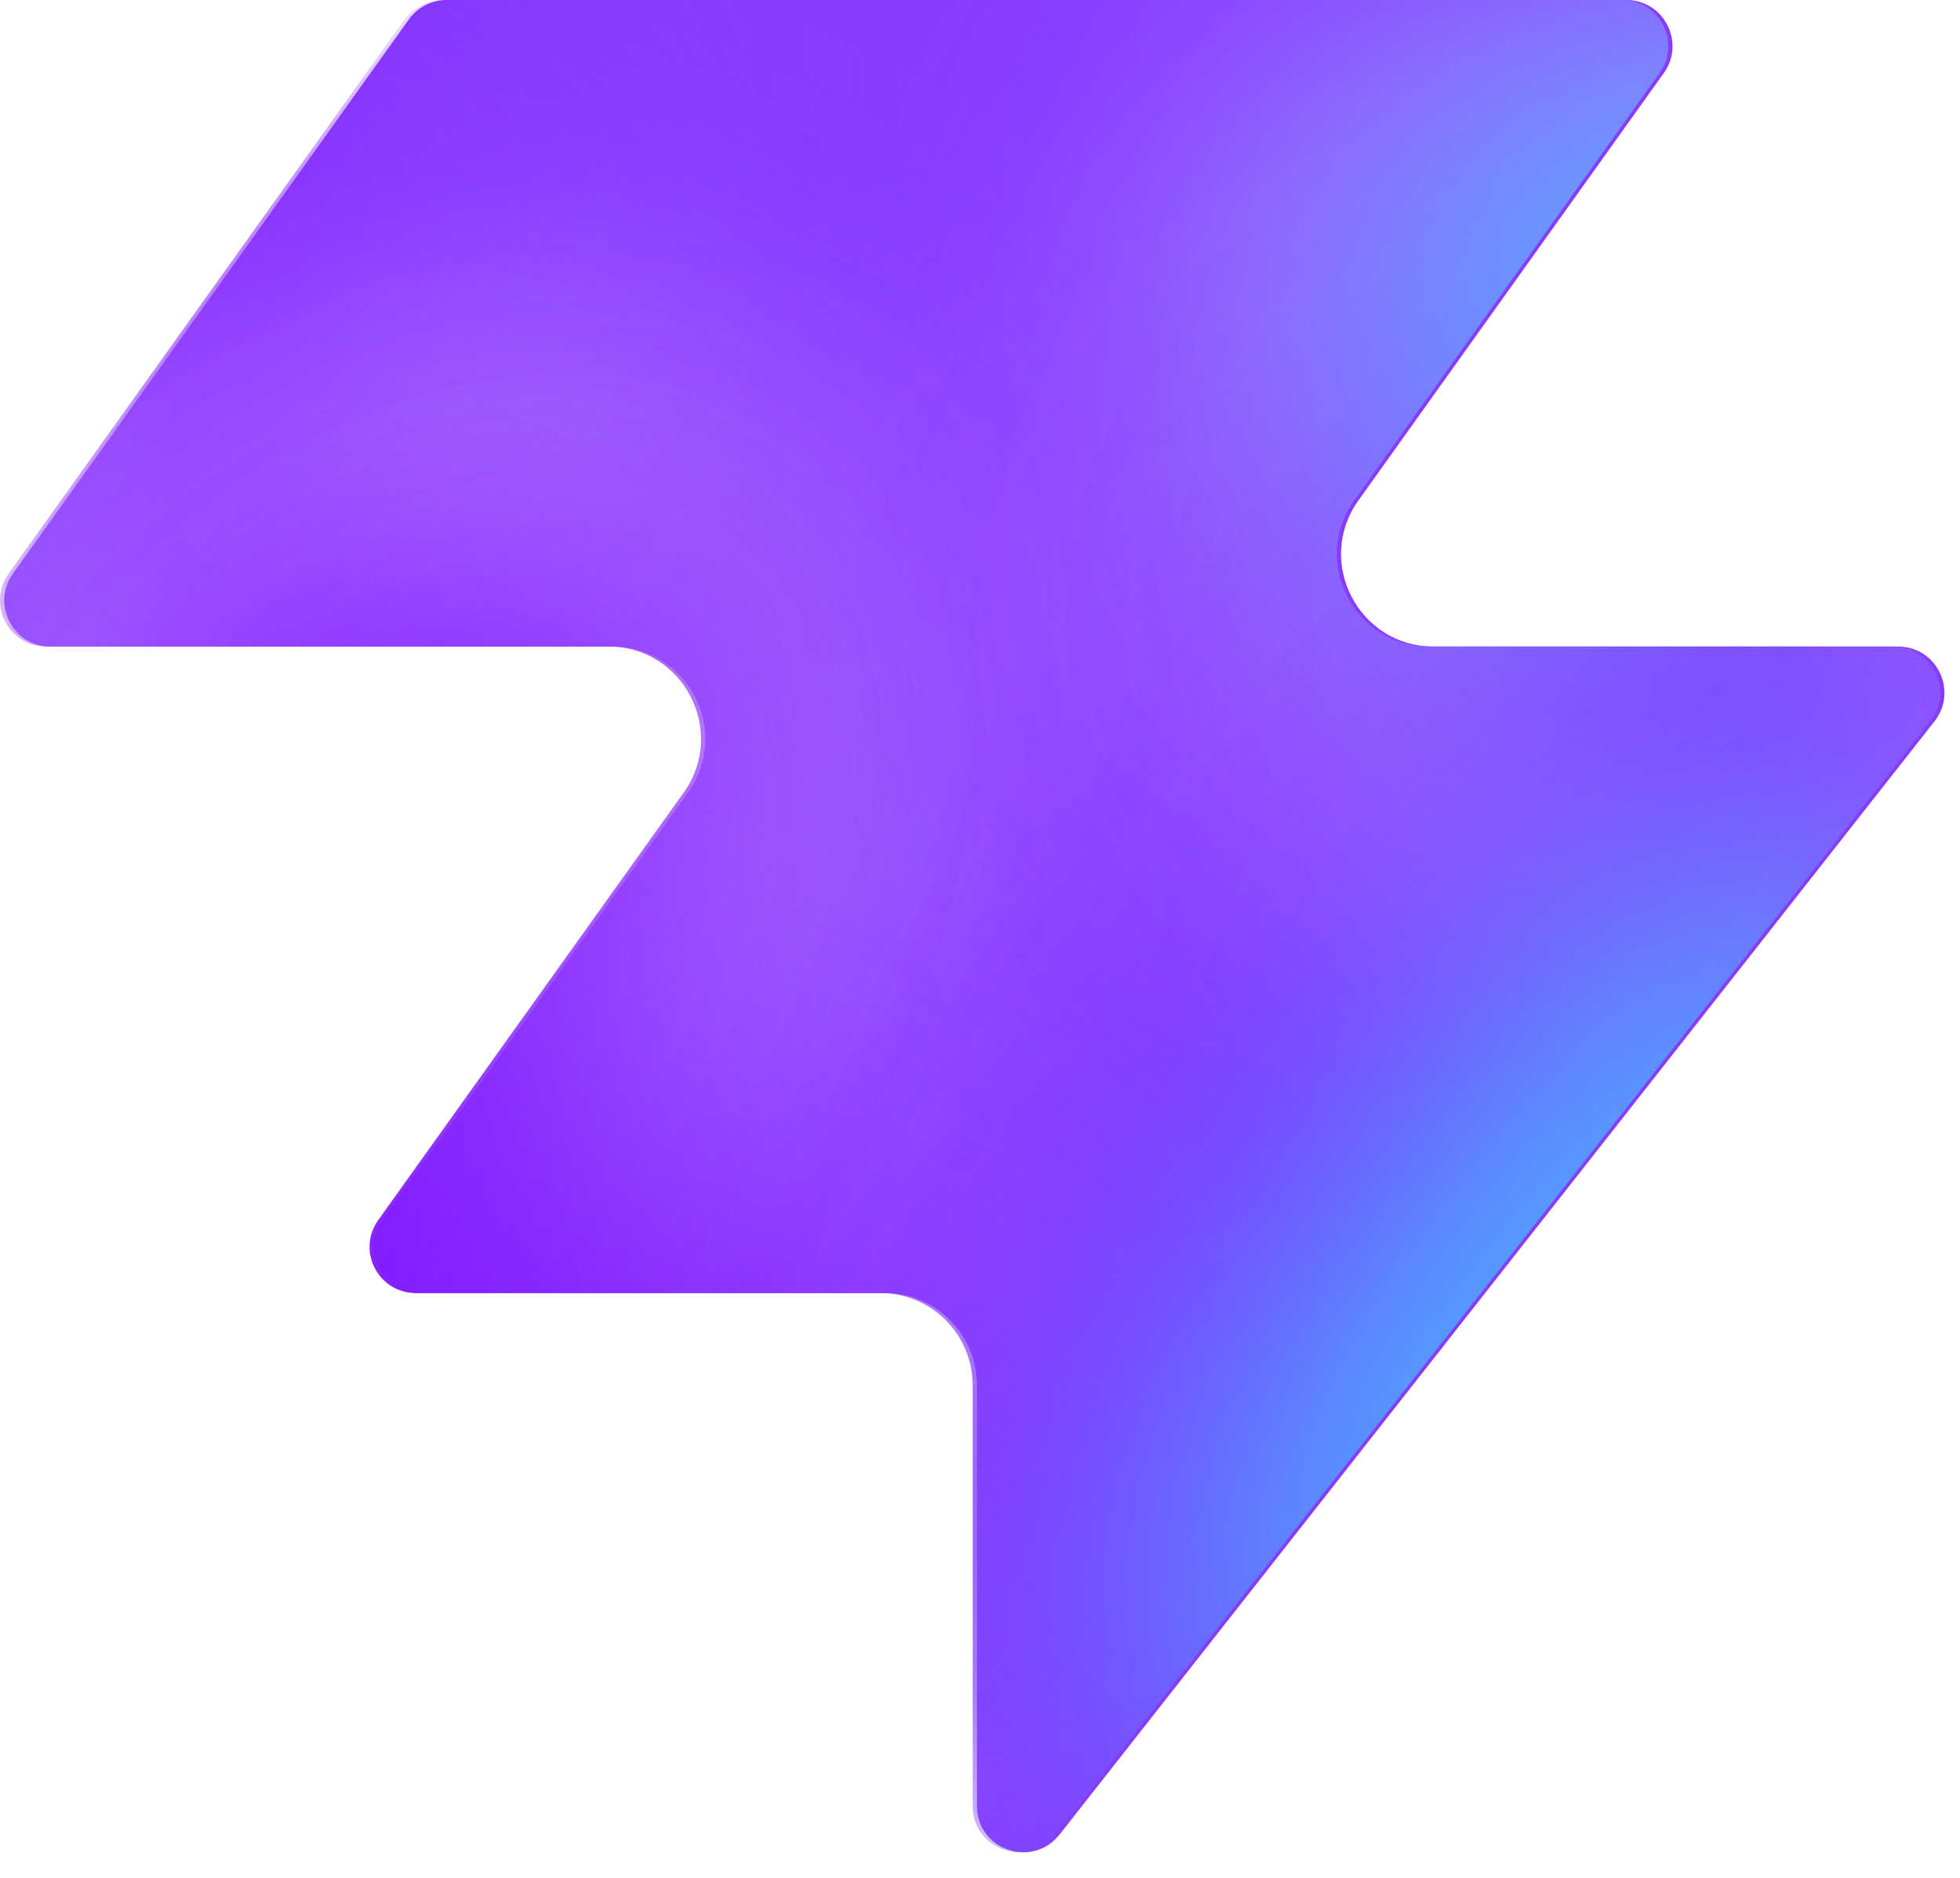
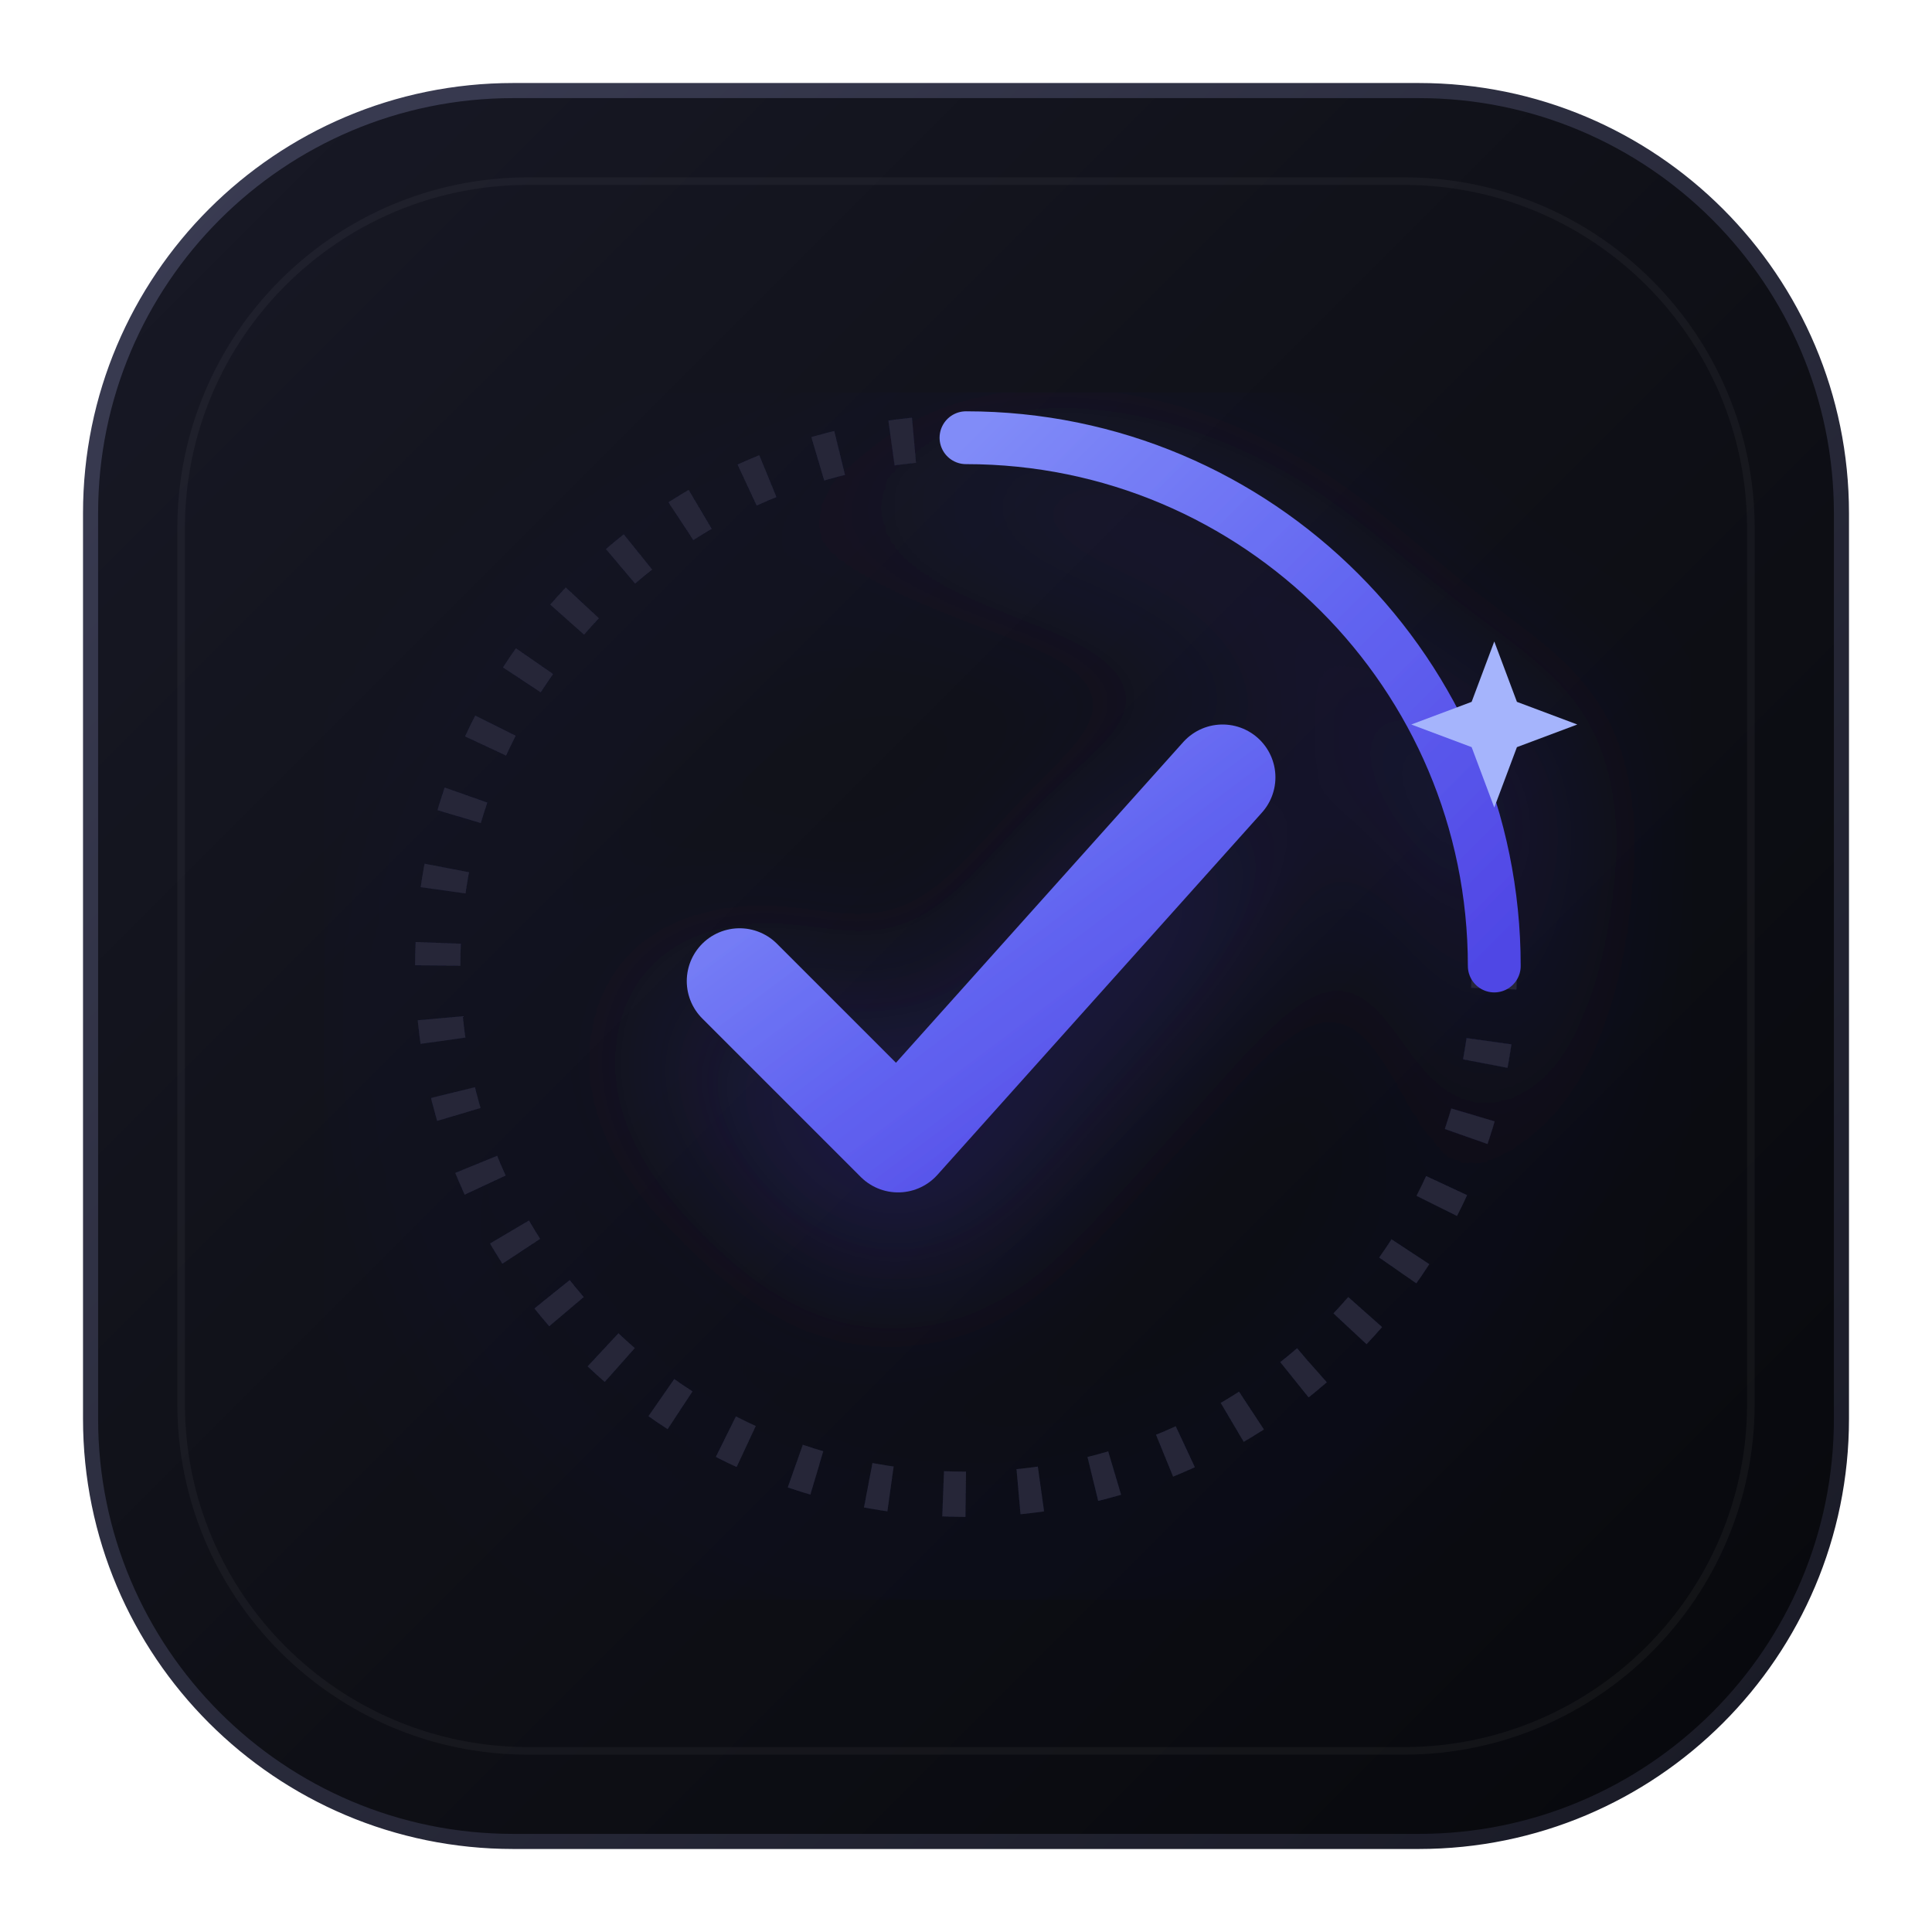
- <svg xmlns="http://www.w3.org/2000/svg" width="48" height="46" fill="none" viewBox="0 0 48 46">
-   <path fill="#863bff" d="M25.946 44.938c-.664.845-2.021.375-2.021-.698V33.937a2.26 2.26 0 0 0-2.262-2.262H10.287c-.92 0-1.456-1.04-.92-1.788l7.48-10.471c1.07-1.497 0-3.578-1.842-3.578H1.237c-.92 0-1.456-1.04-.92-1.788L10.013.474c.214-.297.556-.474.92-.474h28.894c.92 0 1.456 1.04.92 1.788l-7.48 10.471c-1.07 1.498 0 3.579 1.842 3.579h11.377c.943 0 1.473 1.088.89 1.83L25.947 44.94z" style="fill:#863bff;fill:color(display-p3 .525 .23 1);fill-opacity:1" />
-   <mask id="a" width="48" height="46" x="0" y="0" maskUnits="userSpaceOnUse" style="mask-type:alpha">
-     <path fill="#000" d="M25.842 44.938c-.664.844-2.021.375-2.021-.698V33.937a2.26 2.26 0 0 0-2.262-2.262H10.183c-.92 0-1.456-1.04-.92-1.788l7.48-10.471c1.07-1.498 0-3.579-1.842-3.579H1.133c-.92 0-1.456-1.04-.92-1.787L9.91.473c.214-.297.556-.474.92-.474h28.894c.92 0 1.456 1.04.92 1.788l-7.48 10.471c-1.07 1.498 0 3.578 1.842 3.578h11.377c.943 0 1.473 1.088.89 1.832L25.843 44.94z" style="fill:#000;fill-opacity:1" />
-   </mask>
-   <g mask="url(#a)">
-     <g filter="url(#b)">
-       <ellipse cx="5.508" cy="14.704" fill="#ede6ff" rx="5.508" ry="14.704" style="fill:#ede6ff;fill:color(display-p3 .927 .903 1);fill-opacity:1" transform="matrix(.00324 1 1 -.00324 -4.47 31.516)" />
-     </g>
-     <g filter="url(#c)">
-       <ellipse cx="10.399" cy="29.851" fill="#ede6ff" rx="10.399" ry="29.851" style="fill:#ede6ff;fill:color(display-p3 .927 .903 1);fill-opacity:1" transform="matrix(.00324 1 1 -.00324 -39.328 7.883)" />
-     </g>
-     <g filter="url(#d)">
-       <ellipse cx="5.508" cy="30.487" fill="#7e14ff" rx="5.508" ry="30.487" style="fill:#7e14ff;fill:color(display-p3 .492 .077 1);fill-opacity:1" transform="rotate(89.814 -25.913 -14.639)scale(1 -1)" />
-     </g>
-     <g filter="url(#e)">
-       <ellipse cx="5.508" cy="30.599" fill="#7e14ff" rx="5.508" ry="30.599" style="fill:#7e14ff;fill:color(display-p3 .492 .077 1);fill-opacity:1" transform="rotate(89.814 -32.644 -3.334)scale(1 -1)" />
-     </g>
-     <g filter="url(#f)">
-       <ellipse cx="5.508" cy="30.599" fill="#7e14ff" rx="5.508" ry="30.599" style="fill:#7e14ff;fill:color(display-p3 .492 .077 1);fill-opacity:1" transform="matrix(.00324 1 1 -.00324 -34.34 30.47)" />
-     </g>
-     <g filter="url(#g)">
-       <ellipse cx="14.072" cy="22.078" fill="#ede6ff" rx="14.072" ry="22.078" style="fill:#ede6ff;fill:color(display-p3 .927 .903 1);fill-opacity:1" transform="rotate(93.35 24.506 48.493)scale(-1 1)" />
-     </g>
-     <g filter="url(#h)">
-       <ellipse cx="3.47" cy="21.501" fill="#7e14ff" rx="3.47" ry="21.501" style="fill:#7e14ff;fill:color(display-p3 .492 .077 1);fill-opacity:1" transform="rotate(89.009 28.708 47.59)scale(-1 1)" />
-     </g>
-     <g filter="url(#i)">
-       <ellipse cx="3.47" cy="21.501" fill="#7e14ff" rx="3.47" ry="21.501" style="fill:#7e14ff;fill:color(display-p3 .492 .077 1);fill-opacity:1" transform="rotate(89.009 28.708 47.59)scale(-1 1)" />
-     </g>
-     <g filter="url(#j)">
-       <ellipse cx=".387" cy="8.972" fill="#7e14ff" rx="4.407" ry="29.108" style="fill:#7e14ff;fill:color(display-p3 .492 .077 1);fill-opacity:1" transform="rotate(39.51 .387 8.972)" />
-     </g>
-     <g filter="url(#k)">
-       <ellipse cx="47.523" cy="-6.092" fill="#7e14ff" rx="4.407" ry="29.108" style="fill:#7e14ff;fill:color(display-p3 .492 .077 1);fill-opacity:1" transform="rotate(37.892 47.523 -6.092)" />
-     </g>
-     <g filter="url(#l)">
-       <ellipse cx="41.412" cy="6.333" fill="#47bfff" rx="5.971" ry="9.665" style="fill:#47bfff;fill:color(display-p3 .28 .748 1);fill-opacity:1" transform="rotate(37.892 41.412 6.333)" />
-     </g>
-     <g filter="url(#m)">
-       <ellipse cx="-1.879" cy="38.332" fill="#7e14ff" rx="4.407" ry="29.108" style="fill:#7e14ff;fill:color(display-p3 .492 .077 1);fill-opacity:1" transform="rotate(37.892 -1.88 38.332)" />
-     </g>
-     <g filter="url(#n)">
-       <ellipse cx="-1.879" cy="38.332" fill="#7e14ff" rx="4.407" ry="29.108" style="fill:#7e14ff;fill:color(display-p3 .492 .077 1);fill-opacity:1" transform="rotate(37.892 -1.88 38.332)" />
-     </g>
-     <g filter="url(#o)">
-       <ellipse cx="35.651" cy="29.907" fill="#7e14ff" rx="4.407" ry="29.108" style="fill:#7e14ff;fill:color(display-p3 .492 .077 1);fill-opacity:1" transform="rotate(37.892 35.651 29.907)" />
-     </g>
-     <g filter="url(#p)">
-       <ellipse cx="38.418" cy="32.4" fill="#47bfff" rx="5.971" ry="15.297" style="fill:#47bfff;fill:color(display-p3 .28 .748 1);fill-opacity:1" transform="rotate(37.892 38.418 32.4)" />
-     </g>
-   </g>
+ <svg xmlns="http://www.w3.org/2000/svg" viewBox="0 0 512 512" width="512" height="512">
  <defs>
-     <filter id="b" width="60.045" height="41.654" x="-19.77" y="16.149" color-interpolation-filters="sRGB" filterUnits="userSpaceOnUse">
-       <feFlood flood-opacity="0" result="BackgroundImageFix" />
-       <feBlend in="SourceGraphic" in2="BackgroundImageFix" result="shape" />
-       <feGaussianBlur result="effect1_foregroundBlur_2002_17158" stdDeviation="7.659" />
-     </filter>
-     <filter id="c" width="90.34" height="51.437" x="-54.613" y="-7.533" color-interpolation-filters="sRGB" filterUnits="userSpaceOnUse">
-       <feFlood flood-opacity="0" result="BackgroundImageFix" />
-       <feBlend in="SourceGraphic" in2="BackgroundImageFix" result="shape" />
-       <feGaussianBlur result="effect1_foregroundBlur_2002_17158" stdDeviation="7.659" />
-     </filter>
-     <filter id="d" width="79.355" height="29.4" x="-49.64" y="2.03" color-interpolation-filters="sRGB" filterUnits="userSpaceOnUse">
-       <feFlood flood-opacity="0" result="BackgroundImageFix" />
-       <feBlend in="SourceGraphic" in2="BackgroundImageFix" result="shape" />
-       <feGaussianBlur result="effect1_foregroundBlur_2002_17158" stdDeviation="4.596" />
-     </filter>
-     <filter id="e" width="79.579" height="29.4" x="-45.045" y="20.029" color-interpolation-filters="sRGB" filterUnits="userSpaceOnUse">
-       <feFlood flood-opacity="0" result="BackgroundImageFix" />
-       <feBlend in="SourceGraphic" in2="BackgroundImageFix" result="shape" />
-       <feGaussianBlur result="effect1_foregroundBlur_2002_17158" stdDeviation="4.596" />
-     </filter>
-     <filter id="f" width="79.579" height="29.4" x="-43.513" y="21.178" color-interpolation-filters="sRGB" filterUnits="userSpaceOnUse">
-       <feFlood flood-opacity="0" result="BackgroundImageFix" />
-       <feBlend in="SourceGraphic" in2="BackgroundImageFix" result="shape" />
-       <feGaussianBlur result="effect1_foregroundBlur_2002_17158" stdDeviation="4.596" />
-     </filter>
-     <filter id="g" width="74.749" height="58.852" x="15.756" y="-17.901" color-interpolation-filters="sRGB" filterUnits="userSpaceOnUse">
-       <feFlood flood-opacity="0" result="BackgroundImageFix" />
-       <feBlend in="SourceGraphic" in2="BackgroundImageFix" result="shape" />
-       <feGaussianBlur result="effect1_foregroundBlur_2002_17158" stdDeviation="7.659" />
-     </filter>
-     <filter id="h" width="61.377" height="25.362" x="23.548" y="2.284" color-interpolation-filters="sRGB" filterUnits="userSpaceOnUse">
-       <feFlood flood-opacity="0" result="BackgroundImageFix" />
-       <feBlend in="SourceGraphic" in2="BackgroundImageFix" result="shape" />
-       <feGaussianBlur result="effect1_foregroundBlur_2002_17158" stdDeviation="4.596" />
-     </filter>
-     <filter id="i" width="61.377" height="25.362" x="23.548" y="2.284" color-interpolation-filters="sRGB" filterUnits="userSpaceOnUse">
-       <feFlood flood-opacity="0" result="BackgroundImageFix" />
-       <feBlend in="SourceGraphic" in2="BackgroundImageFix" result="shape" />
-       <feGaussianBlur result="effect1_foregroundBlur_2002_17158" stdDeviation="4.596" />
-     </filter>
-     <filter id="j" width="56.045" height="63.649" x="-27.636" y="-22.853" color-interpolation-filters="sRGB" filterUnits="userSpaceOnUse">
-       <feFlood flood-opacity="0" result="BackgroundImageFix" />
-       <feBlend in="SourceGraphic" in2="BackgroundImageFix" result="shape" />
-       <feGaussianBlur result="effect1_foregroundBlur_2002_17158" stdDeviation="4.596" />
-     </filter>
-     <filter id="k" width="54.814" height="64.646" x="20.116" y="-38.415" color-interpolation-filters="sRGB" filterUnits="userSpaceOnUse">
-       <feFlood flood-opacity="0" result="BackgroundImageFix" />
-       <feBlend in="SourceGraphic" in2="BackgroundImageFix" result="shape" />
-       <feGaussianBlur result="effect1_foregroundBlur_2002_17158" stdDeviation="4.596" />
-     </filter>
-     <filter id="l" width="33.541" height="35.313" x="24.641" y="-11.323" color-interpolation-filters="sRGB" filterUnits="userSpaceOnUse">
-       <feFlood flood-opacity="0" result="BackgroundImageFix" />
-       <feBlend in="SourceGraphic" in2="BackgroundImageFix" result="shape" />
-       <feGaussianBlur result="effect1_foregroundBlur_2002_17158" stdDeviation="4.596" />
-     </filter>
-     <filter id="m" width="54.814" height="64.646" x="-29.286" y="6.009" color-interpolation-filters="sRGB" filterUnits="userSpaceOnUse">
-       <feFlood flood-opacity="0" result="BackgroundImageFix" />
-       <feBlend in="SourceGraphic" in2="BackgroundImageFix" result="shape" />
-       <feGaussianBlur result="effect1_foregroundBlur_2002_17158" stdDeviation="4.596" />
-     </filter>
-     <filter id="n" width="54.814" height="64.646" x="-29.286" y="6.009" color-interpolation-filters="sRGB" filterUnits="userSpaceOnUse">
-       <feFlood flood-opacity="0" result="BackgroundImageFix" />
-       <feBlend in="SourceGraphic" in2="BackgroundImageFix" result="shape" />
-       <feGaussianBlur result="effect1_foregroundBlur_2002_17158" stdDeviation="4.596" />
-     </filter>
-     <filter id="o" width="54.814" height="64.646" x="8.244" y="-2.416" color-interpolation-filters="sRGB" filterUnits="userSpaceOnUse">
-       <feFlood flood-opacity="0" result="BackgroundImageFix" />
-       <feBlend in="SourceGraphic" in2="BackgroundImageFix" result="shape" />
-       <feGaussianBlur result="effect1_foregroundBlur_2002_17158" stdDeviation="4.596" />
-     </filter>
-     <filter id="p" width="39.409" height="43.623" x="18.713" y="10.588" color-interpolation-filters="sRGB" filterUnits="userSpaceOnUse">
-       <feFlood flood-opacity="0" result="BackgroundImageFix" />
-       <feBlend in="SourceGraphic" in2="BackgroundImageFix" result="shape" />
-       <feGaussianBlur result="effect1_foregroundBlur_2002_17158" stdDeviation="4.596" />
+     <linearGradient id="bgGrad" x1="0%" y1="0%" x2="100%" y2="100%">
+       <stop offset="0%" stop-color="#181926" />
+       <stop offset="50%" stop-color="#0f1017" />
+       <stop offset="100%" stop-color="#07080c" />
+     </linearGradient>
+     <linearGradient id="glowGrad" x1="0%" y1="0%" x2="100%" y2="100%">
+       <stop offset="0%" stop-color="#818cf8" />
+       <stop offset="50%" stop-color="#6366f1" />
+       <stop offset="100%" stop-color="#4f46e5" />
+     </linearGradient>
+     <linearGradient id="borderGrad" x1="0%" y1="0%" x2="100%" y2="100%">
+       <stop offset="0%" stop-color="#3b3d54" />
+       <stop offset="100%" stop-color="#181924" />
+     </linearGradient>
+     <filter id="shadow" x="-10%" y="-10%" width="120%" height="120%">
+       <feDropShadow dx="0" dy="16" stdDeviation="24" flood-color="#4f46e5" flood-opacity="0.35" />
    </filter>
  </defs>
+   <rect x="24" y="24" width="464" height="464" rx="112" fill="url(#bgGrad)" stroke="url(#borderGrad)" stroke-width="4" />
+   <rect x="48" y="48" width="416" height="416" rx="92" fill="none" stroke="rgba(255, 255, 255, 0.04)" stroke-width="2" />
+   <g filter="url(#shadow)">
+     <circle cx="256" cy="256" r="140" fill="none" stroke="#252738" stroke-width="12" stroke-dasharray="6 14" />
+     <path d="M 256 116 A 140 140 0 0 1 396 256" fill="none" stroke="url(#glowGrad)" stroke-width="14" stroke-linecap="round" />
+     <path d="M 196 260 L 238 302 L 324 206" fill="none" stroke="url(#glowGrad)" stroke-width="28" stroke-linecap="round" stroke-linejoin="round" />
+     <polygon points="396,170 402,186 418,192 402,198 396,214 390,198 374,192 390,186" fill="#a5b4fc" />
+   </g>
</svg>
